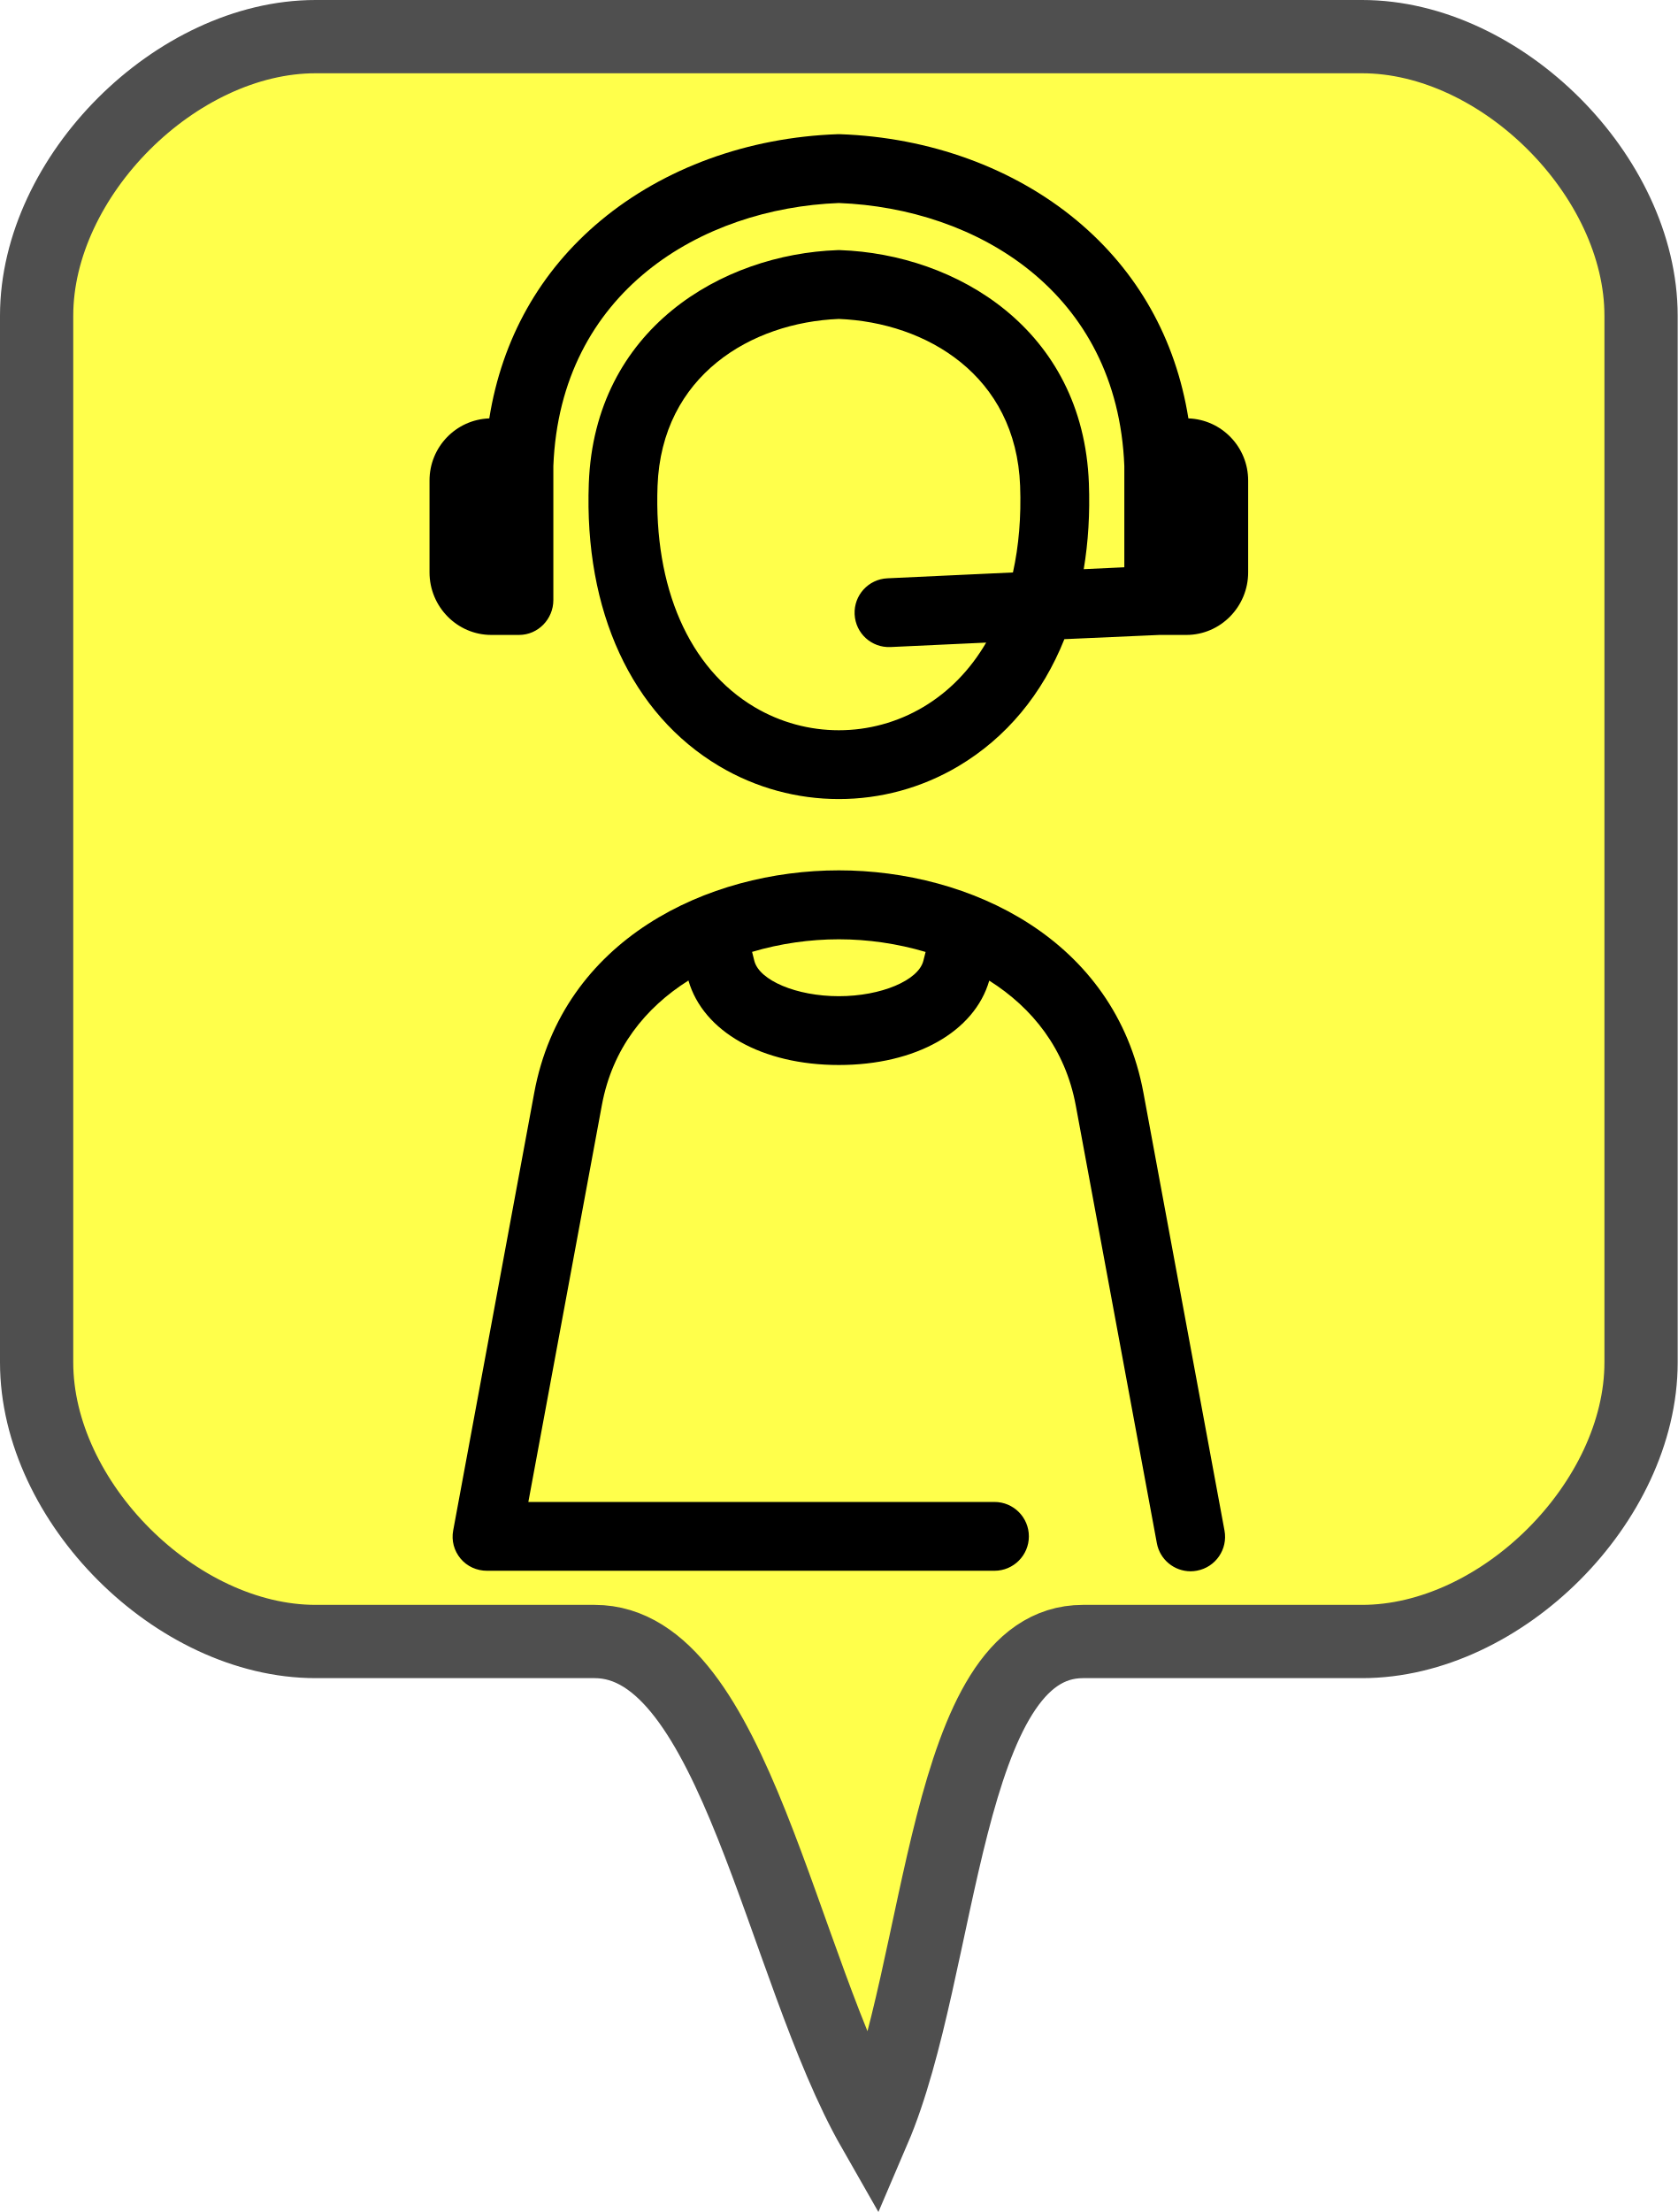
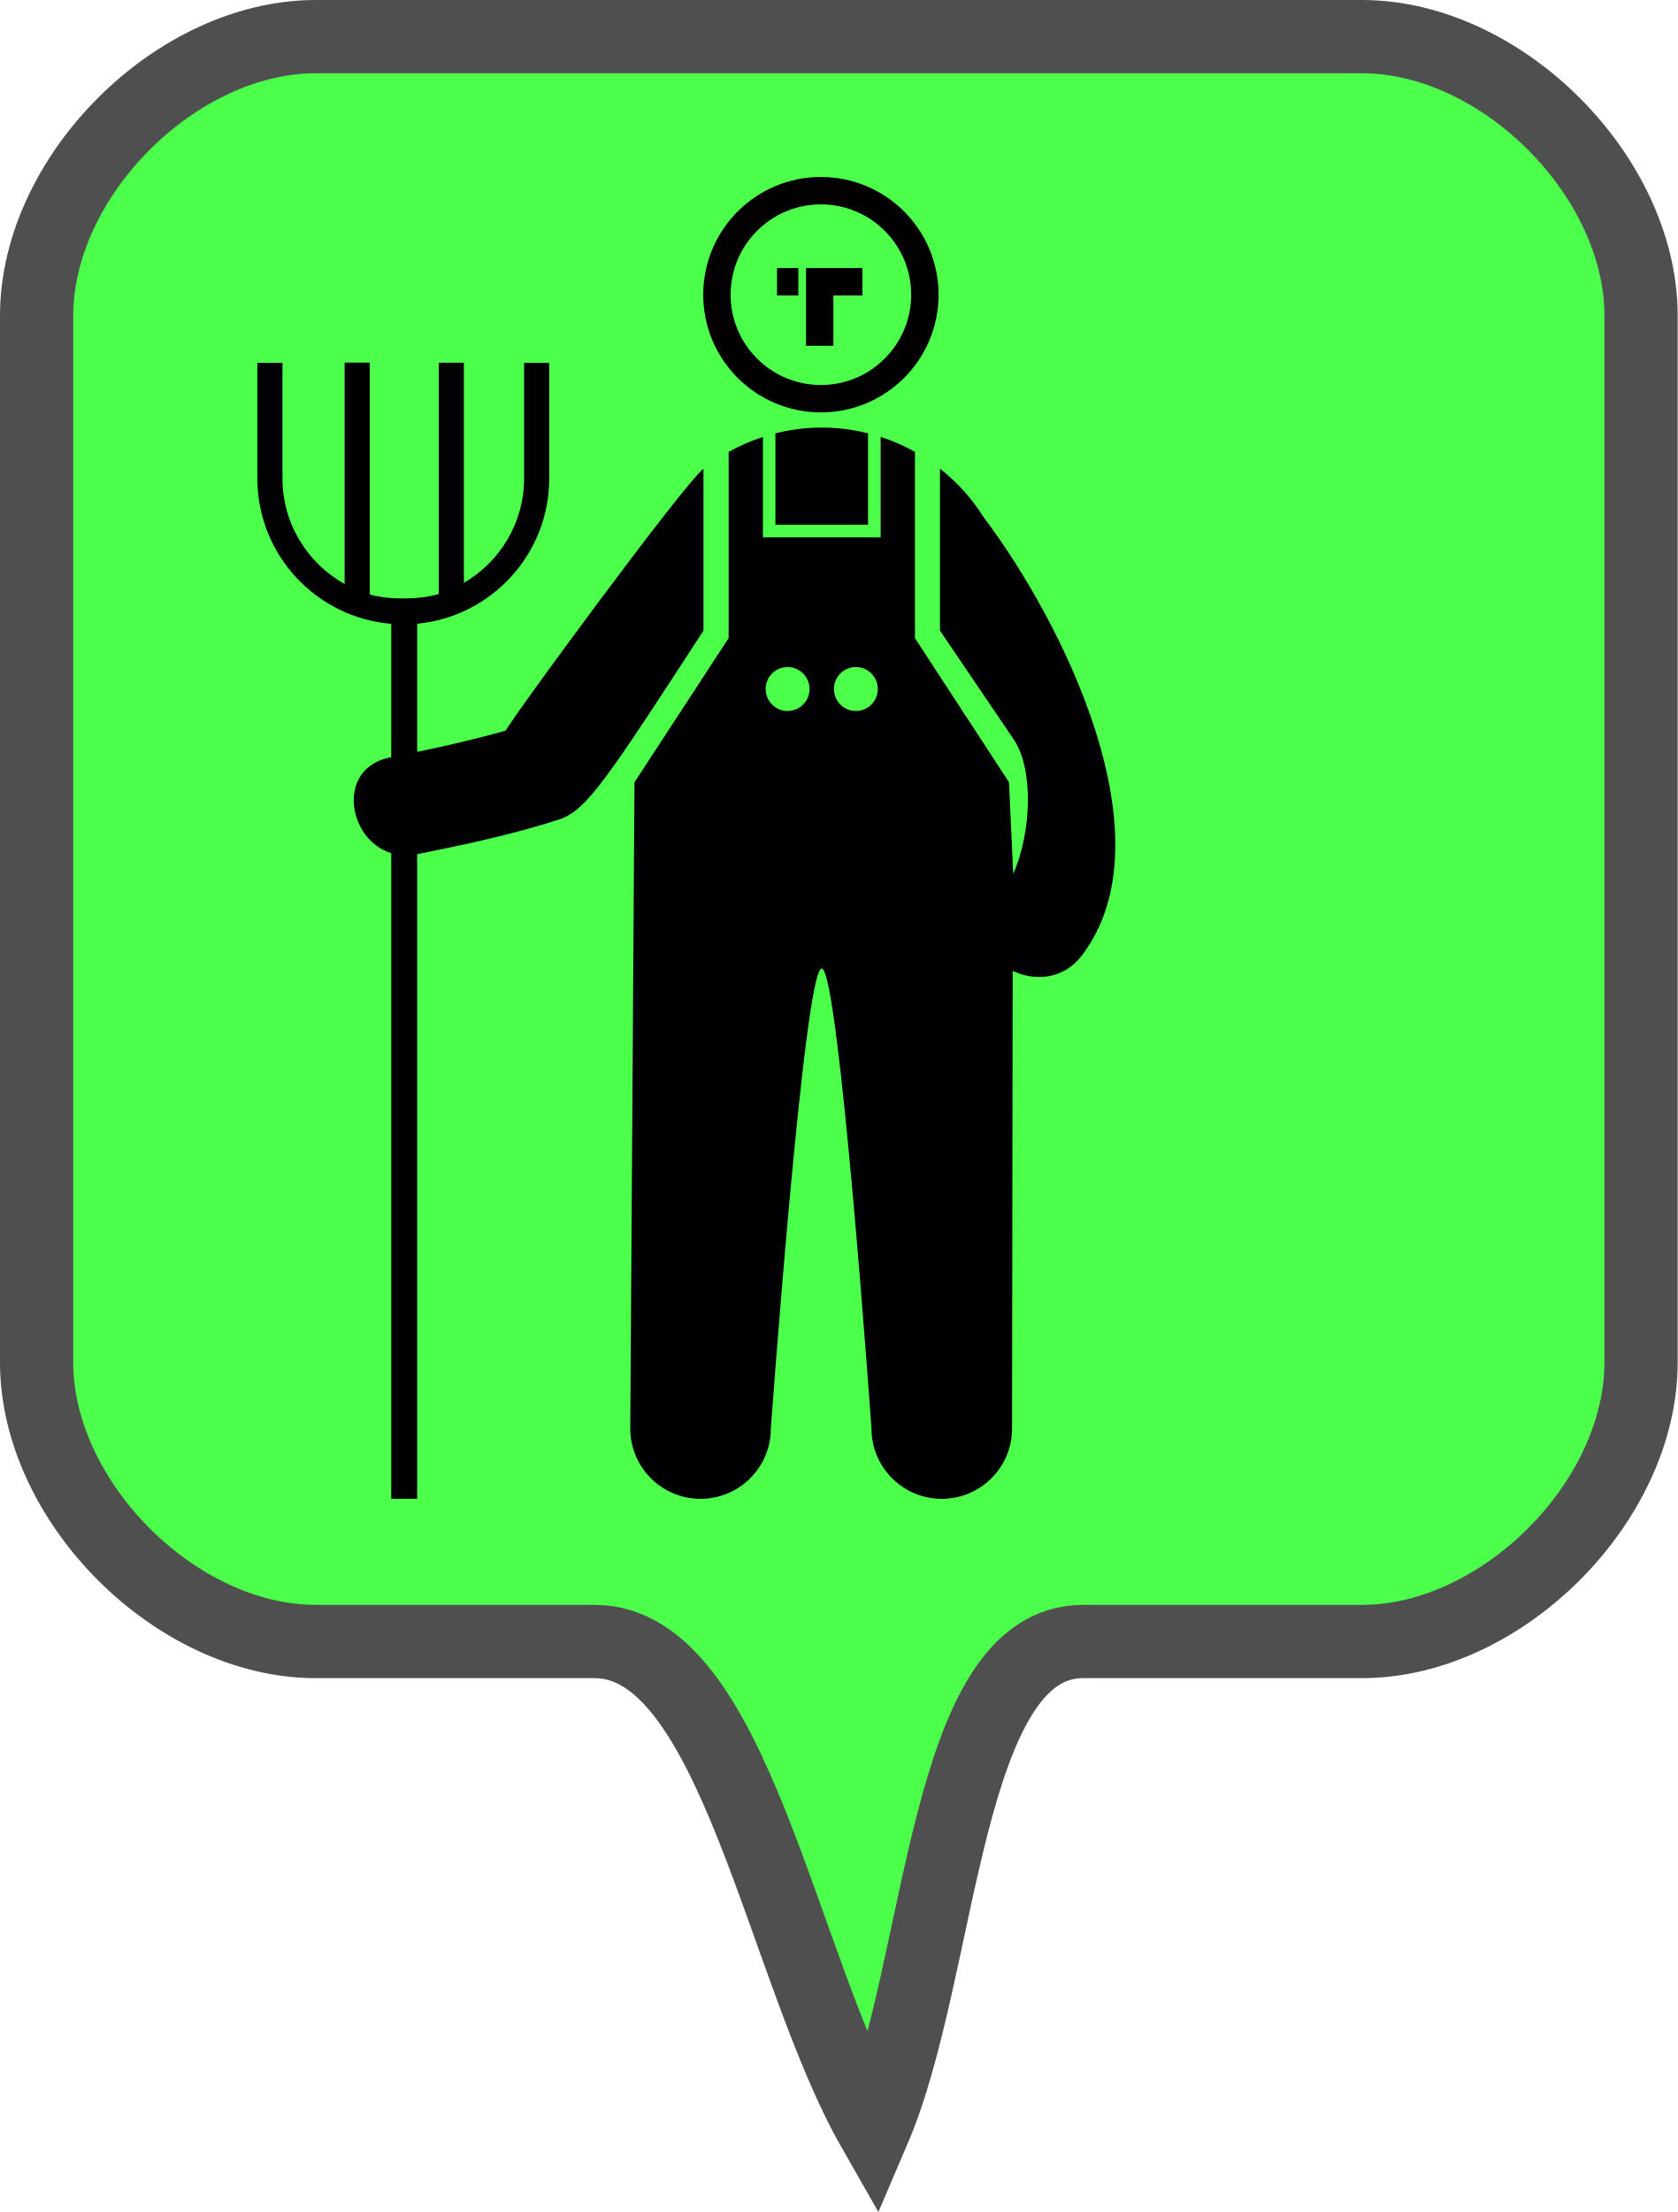
<svg xmlns="http://www.w3.org/2000/svg" width="240.5" height="317.009" id="svg2" version="1.1">
  <defs id="defs4">
    <linearGradient id="linearGradient3155">
      <stop style="stop-color:#ffff67;stop-opacity:1;" offset="0" id="stop3157" />
      <stop id="stop3163" offset="1" style="stop-color:#ffd200;stop-opacity:0.748;" />
      <stop style="stop-color:#ffff67;stop-opacity:0;" offset="1" id="stop3159" />
    </linearGradient>
  </defs>
  <g id="layer1" transform="translate(-384.75,-187.1122)">
-     <path style="fill:#ffff00;fill-opacity:0.704;fill-rule:evenodd;stroke:#4f4f4f;stroke-width:10.5;stroke-linecap:butt;stroke-linejoin:miter;stroke-miterlimit:4;stroke-dasharray:none;stroke-opacity:1" d="m 430,192.362 150,0 c 20,1e-5 40,20 40,40 l 0,150 c 0,20 -20,40 -40,40 l -40,0 c -20,0 -20,46.667 -30,70 -13.333,-23.333 -20,-70 -40,-70 l -40,0 c -20,10e-6 -40,-20 -40,-40 l 0,-150 c 0,-20 20,-40 40,-40 z" id="path2387" />
-     <g id="g876" transform="matrix(0.4930772,0,0,0.4930772,402.0213,206.3418)">
-       <path id="path821" d="M 310.475,82.607 C 306.784,59.511 295.724,39.802 278.007,25.069 259.67,9.821 235.237,0.92 209.188,0.006 c -0.234,-0.009 -0.461,-0.009 -0.696,0 -26.049,0.914 -50.491,9.815 -68.828,25.063 -17.718,14.733 -28.753,34.439 -32.444,57.538 -9.664,0.339 -17.372,8.306 -17.372,18.05 v 26.704 c 0,9.959 8.009,18.184 17.968,18.184 h 8.062 c 5.522,0 9.971,-4.6 9.971,-10.123 V 96.44 c 2,-50.704 43.059,-74.898 83.002,-76.433 39.946,1.535 80.998,25.725 82.998,76.435 v 29.436 l -11.802,0.549 c 1.317,-7.852 1.827,-16.198 1.5,-24.942 -1.677,-44.887 -38.678,-66.604 -72.343,-67.786 -0.232,-0.009 -0.471,-0.009 -0.703,0 -33.664,1.182 -70.662,22.898 -72.344,67.785 -1.388,37.1 12.439,67.066 37.937,82.214 10.719,6.368 22.736,9.552 34.754,9.552 12.018,0 24.035,-3.184 34.754,-9.552 13.972,-8.301 24.44,-20.991 30.821,-36.927 l 27.627,-1.225 h 7.828 c 9.959,0 17.972,-8.225 17.972,-18.184 v -26.704 c -0.001,-9.745 -7.711,-17.711 -17.375,-18.051 z m -51.007,44.778 -36.506,1.7 c -5.518,0.257 -9.781,4.938 -9.524,10.455 0.257,5.517 4.901,9.784 10.455,9.524 l 27.789,-1.294 c -4.621,7.897 -10.773,14.266 -18.296,18.734 -15.135,8.992 -33.941,8.992 -49.076,0 -19.007,-11.292 -29.273,-34.717 -28.167,-64.271 1.204,-32.143 27.279,-47.508 52.707,-48.533 25.429,1.025 51.503,16.39 52.703,48.533 0.337,9.008 -0.383,17.45 -2.085,25.152 z m 37.937,151.238 c -8.271,-44.662 -50.436,-64.653 -88.555,-64.654 -0.002,0 0.001,0 -0.001,0 -38.118,0 -80.286,19.994 -88.558,64.653 L 96.725,405.856 c -0.541,2.921 0.245,5.866 2.145,8.15 1.9,2.284 4.718,3.539 7.688,3.539 h 147.539 c 5.522,0 10,-4.477 10,-10 0,-5.523 -4.478,-10 -10,-10 H 118.581 l 21.377,-115.346 c 3.056,-16.502 12.642,-28.305 25.163,-36.213 4.284,14.83 21.338,24.559 43.722,24.559 0.003,0 0.003,0 0.006,0 22.385,0 39.442,-9.696 43.729,-24.525 12.521,7.907 22.105,19.821 25.161,36.323 l 23.568,127.194 c 0.893,4.815 5.095,8.161 9.821,8.161 0.604,0 1.218,-0.065 1.833,-0.179 5.431,-1.006 9.018,-6.228 8.012,-11.659 z M 233.41,240.302 c -1.465,5.657 -12.252,10.243 -24.562,10.243 -0.001,0 -0.004,0 -0.005,0 -12.306,0 -23.092,-4.587 -24.555,-10.244 l -0.662,-2.636 c 8.208,-2.438 16.835,-3.657 25.224,-3.657 8.389,0 17.014,1.238 25.222,3.677 z" />
-       <g id="g823" />
-       <g id="g825" />
-       <g id="g827" />
-       <g id="g829" />
-       <g id="g831" />
-       <g id="g833" />
-       <g id="g835" />
-       <g id="g837" />
-       <g id="g839" />
-       <g id="g841" />
-       <g id="g843" />
-       <g id="g845" />
-       <g id="g847" />
-       <g id="g849" />
-       <g id="g851" />
+     <path style="fill:#00ff00;fill-opacity:0.704;fill-rule:evenodd;stroke:#4f4f4f;stroke-width:10.5;stroke-linecap:butt;stroke-linejoin:miter;stroke-miterlimit:4;stroke-dasharray:none;stroke-opacity:1" d="m 430,192.362 150,0 c 20,1e-5 40,20 40,40 l 0,150 c 0,20 -20,40 -40,40 l -40,0 c -20,0 -20,46.667 -30,70 -13.333,-23.333 -20,-70 -40,-70 l -40,0 c -20,10e-6 -40,-20 -40,-40 l 0,-150 c 0,-20 20,-40 40,-40 z" id="path2387" />
+     <g transform="matrix(3.060171,0,0,3.060171,385.2386,206.1161)" id="g879">
+       <path style="fill:#010002" d="m 45.957,18.065 c -0.008,-0.012 -0.016,-0.019 -0.023,-0.028 -0.551,-0.88 -1.246,-1.66 -2.06,-2.299 v 7.586 l 3.431,5.059 c 0.955,1.352 0.879,4.329 0,6.336 L 47.106,30.422 42.7,23.673 V 14.95 c -0.507,-0.283 -1.043,-0.518 -1.605,-0.7 v 4.705 h -5.516 v -4.702 c -0.563,0.182 -1.101,0.417 -1.606,0.701 v 8.721 l -4.41,6.749 -0.198,30.266 c 0,1.817 1.475,3.293 3.292,3.293 1.817,0 3.293,-1.476 3.293,-3.293 0,0 1.563,-21.543 2.383,-21.543 0.815,0 2.332,21.543 2.332,21.543 0,1.817 1.476,3.293 3.291,3.293 1.822,0 3.294,-1.476 3.294,-3.293 l 0.029,-21.433 c 1.006,0.484 2.359,0.42 3.217,-0.69 4.219,-5.471 -0.887,-15.654 -4.539,-20.502 z m -9.223,9.022 c -0.568,0 -1.027,-0.462 -1.027,-1.03 0,-0.568 0.459,-1.029 1.027,-1.029 0.568,0 1.029,0.461 1.029,1.029 0.002,0.569 -0.458,1.03 -1.029,1.03 z m 3.198,0 c -0.565,0 -1.027,-0.462 -1.027,-1.03 0,-0.568 0.462,-1.029 1.027,-1.029 0.569,0 1.03,0.461 1.03,1.029 0,0.569 -0.461,1.03 -1.03,1.03 z" id="path2" />
+       <path style="fill:#010002" d="m 32.794,23.323 v -7.581 c -0.949,0.749 -8.955,11.645 -9.261,12.262 -1.37,0.389 -2.756,0.708 -4.15,0.998 V 23 c 3.465,-0.329 6.185,-3.252 6.185,-6.802 v -5.414 h -1.176 v 5.414 c 0,2.086 -1.138,3.907 -2.822,4.89 V 10.775 h -1.176 v 10.833 c -0.855,0.267 -2.322,0.283 -3.234,0.024 V 10.772 H 15.985 V 21.141 C 14.25,20.172 13.073,18.32 13.073,16.198 v -5.414 h -1.176 v 5.414 c 0,3.578 2.765,6.518 6.271,6.807 v 6.245 c -0.021,0.004 -0.042,0.008 -0.062,0.012 -2.533,0.506 -1.986,3.862 0.062,4.48 V 63.98 h 1.214 V 33.793 c 2.239,-0.447 4.467,-0.921 6.644,-1.624 1.288,-0.418 2.224,-1.86 6.768,-8.846 z" id="path4" />
+       <path style="fill:#010002" d="m 36.164,18.366 h 4.338 v -4.283 c -0.693,-0.174 -1.418,-0.269 -2.164,-0.269 -0.75,0 -1.478,0.096 -2.174,0.27 z" id="path6" />
+       <circle r="4.871" cy="7.591" cx="38.295" id="path860" style="opacity:1;fill:none;fill-opacity:0.704;stroke:#020000;stroke-width:1.283;stroke-miterlimit:4;stroke-dasharray:none;stroke-dashoffset:0;stroke-opacity:1" />
+       <g style="stroke-width:1.283;stroke-miterlimit:4;stroke-dasharray:none" transform="translate(0.2396336,1)" id="g870">
+         <path style="fill:none;fill-rule:evenodd;stroke:#000000;stroke-width:1.283;stroke-linecap:butt;stroke-linejoin:miter;stroke-miterlimit:4;stroke-dasharray:none;stroke-opacity:1" d="m 40,5.983 h -2 v 2 1" id="path864" />
+         <path style="fill:none;fill-rule:evenodd;stroke:#000000;stroke-width:1.283;stroke-linecap:butt;stroke-linejoin:miter;stroke-miterlimit:4;stroke-dasharray:none;stroke-opacity:1" d="m 36,5.983 h 1" id="path866" />
+       </g>
    </g>
  </g>
</svg>
